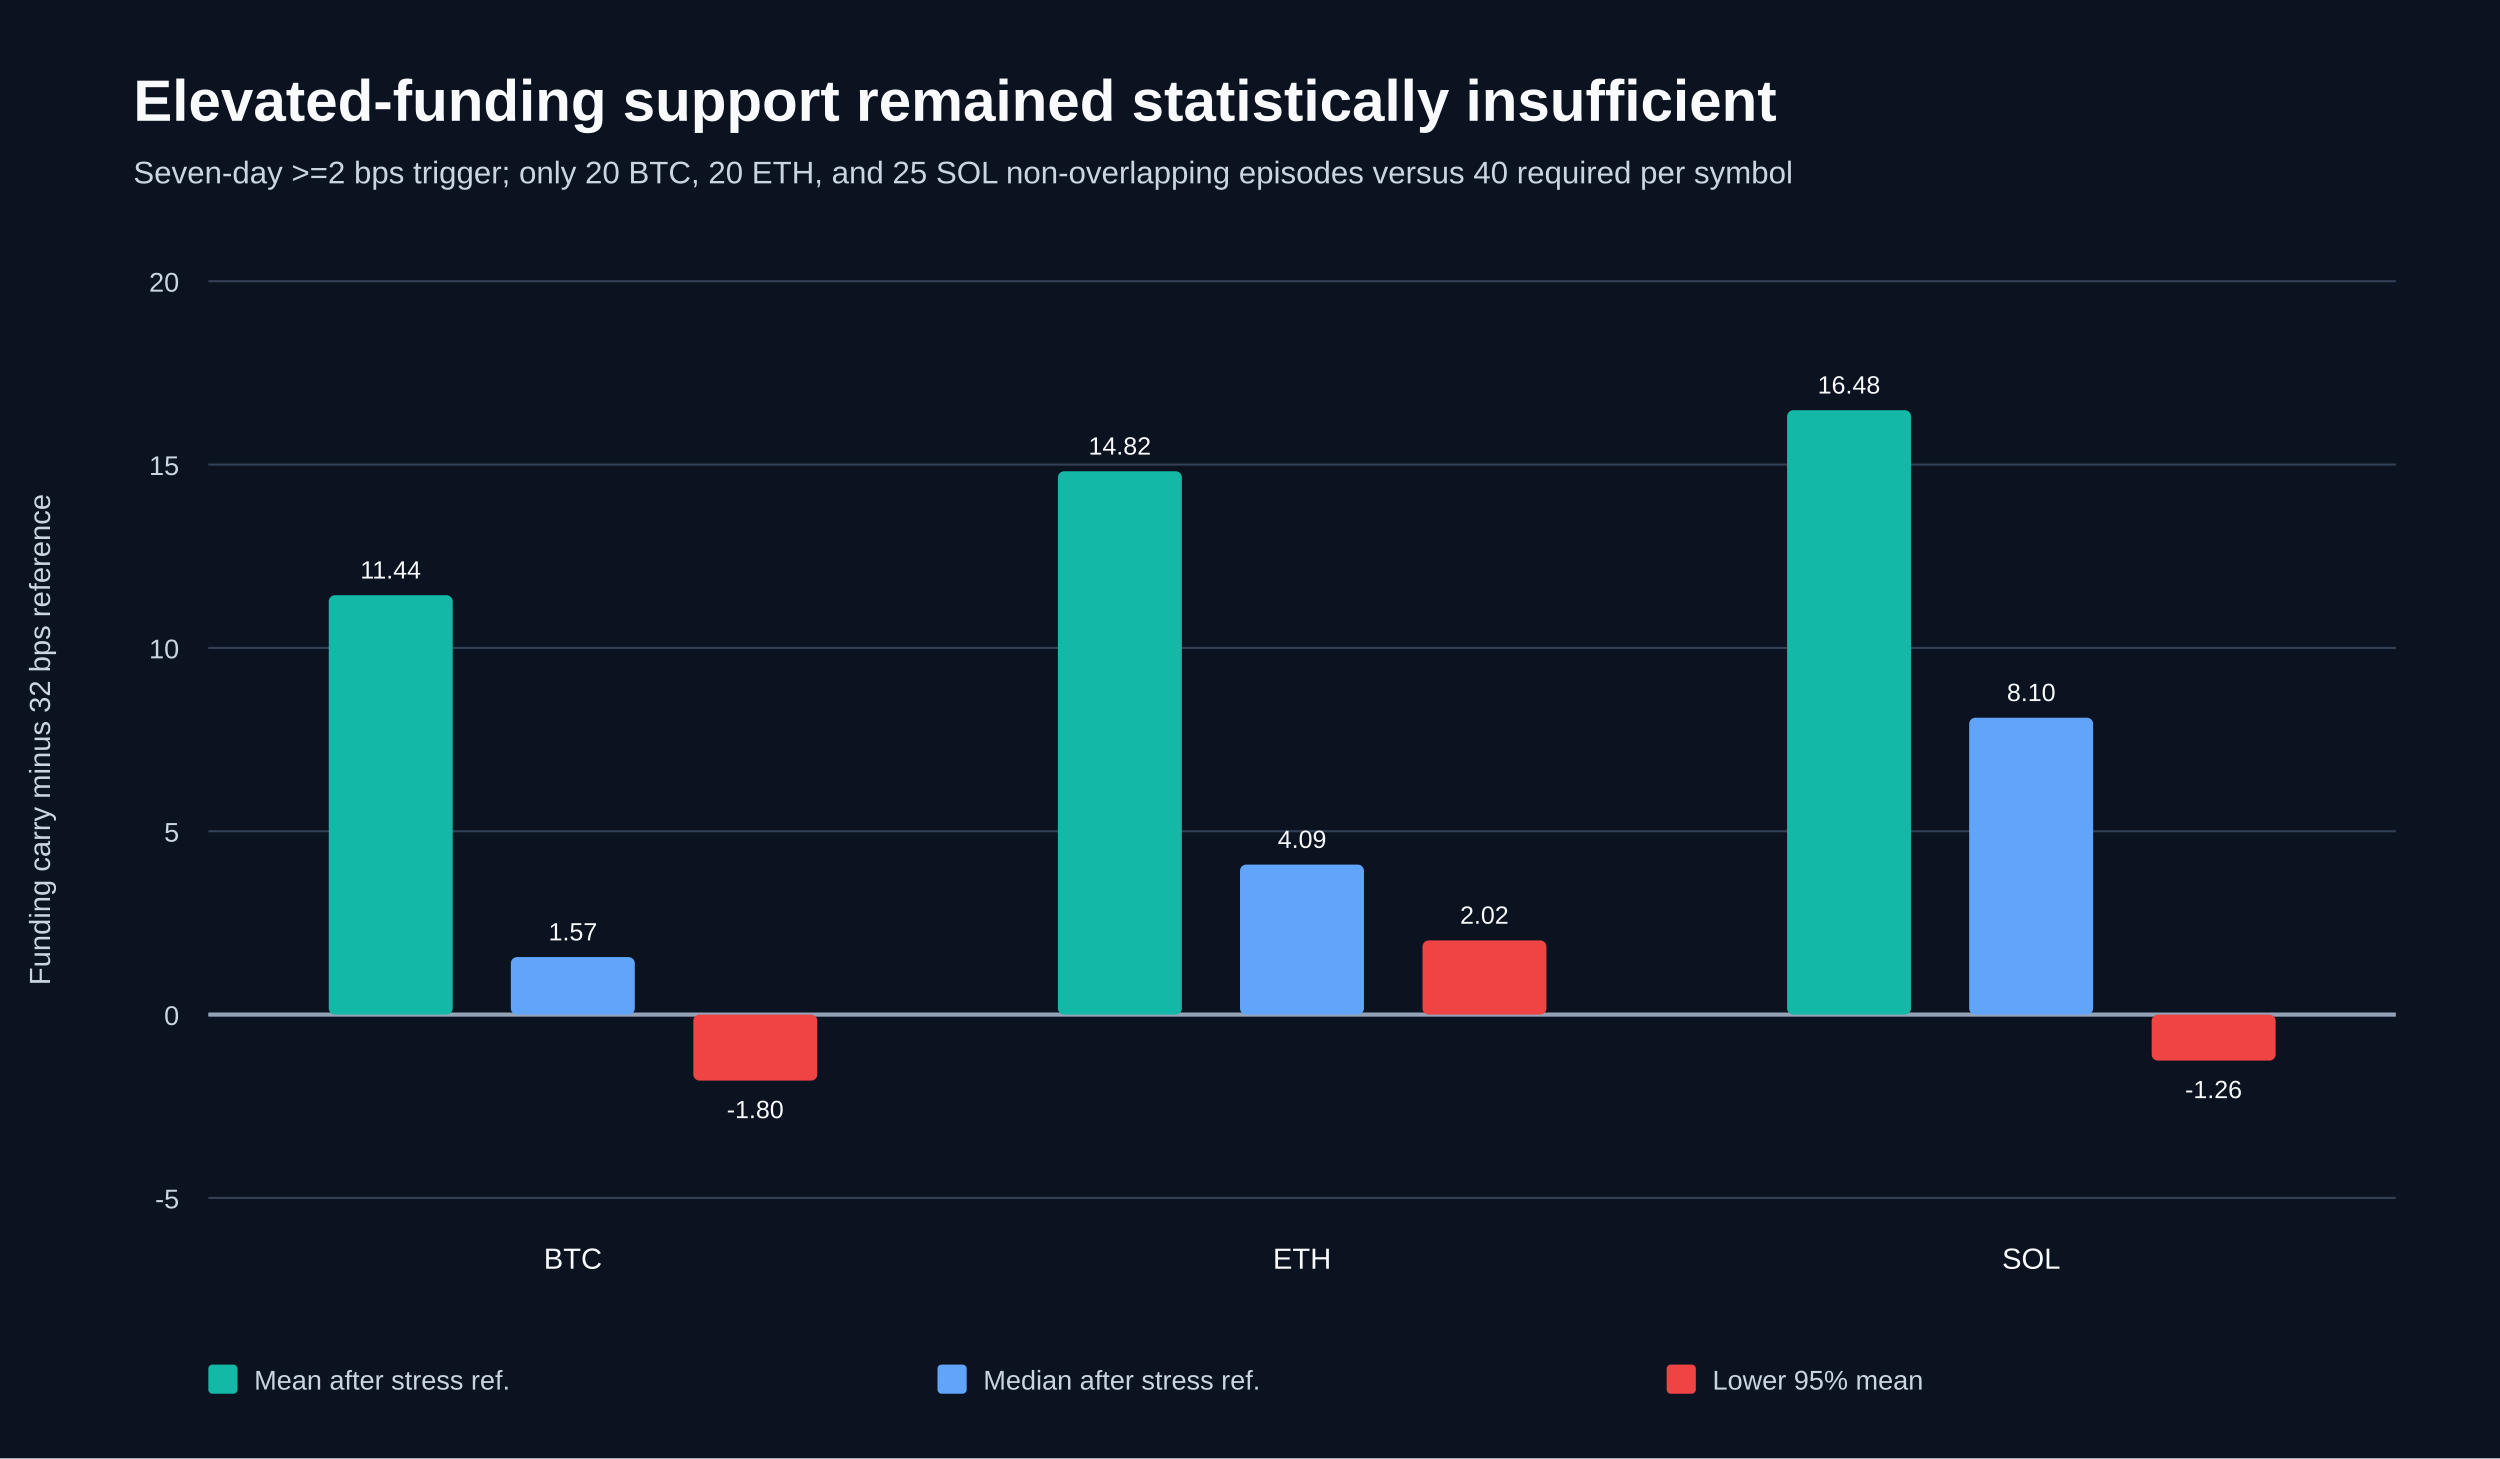
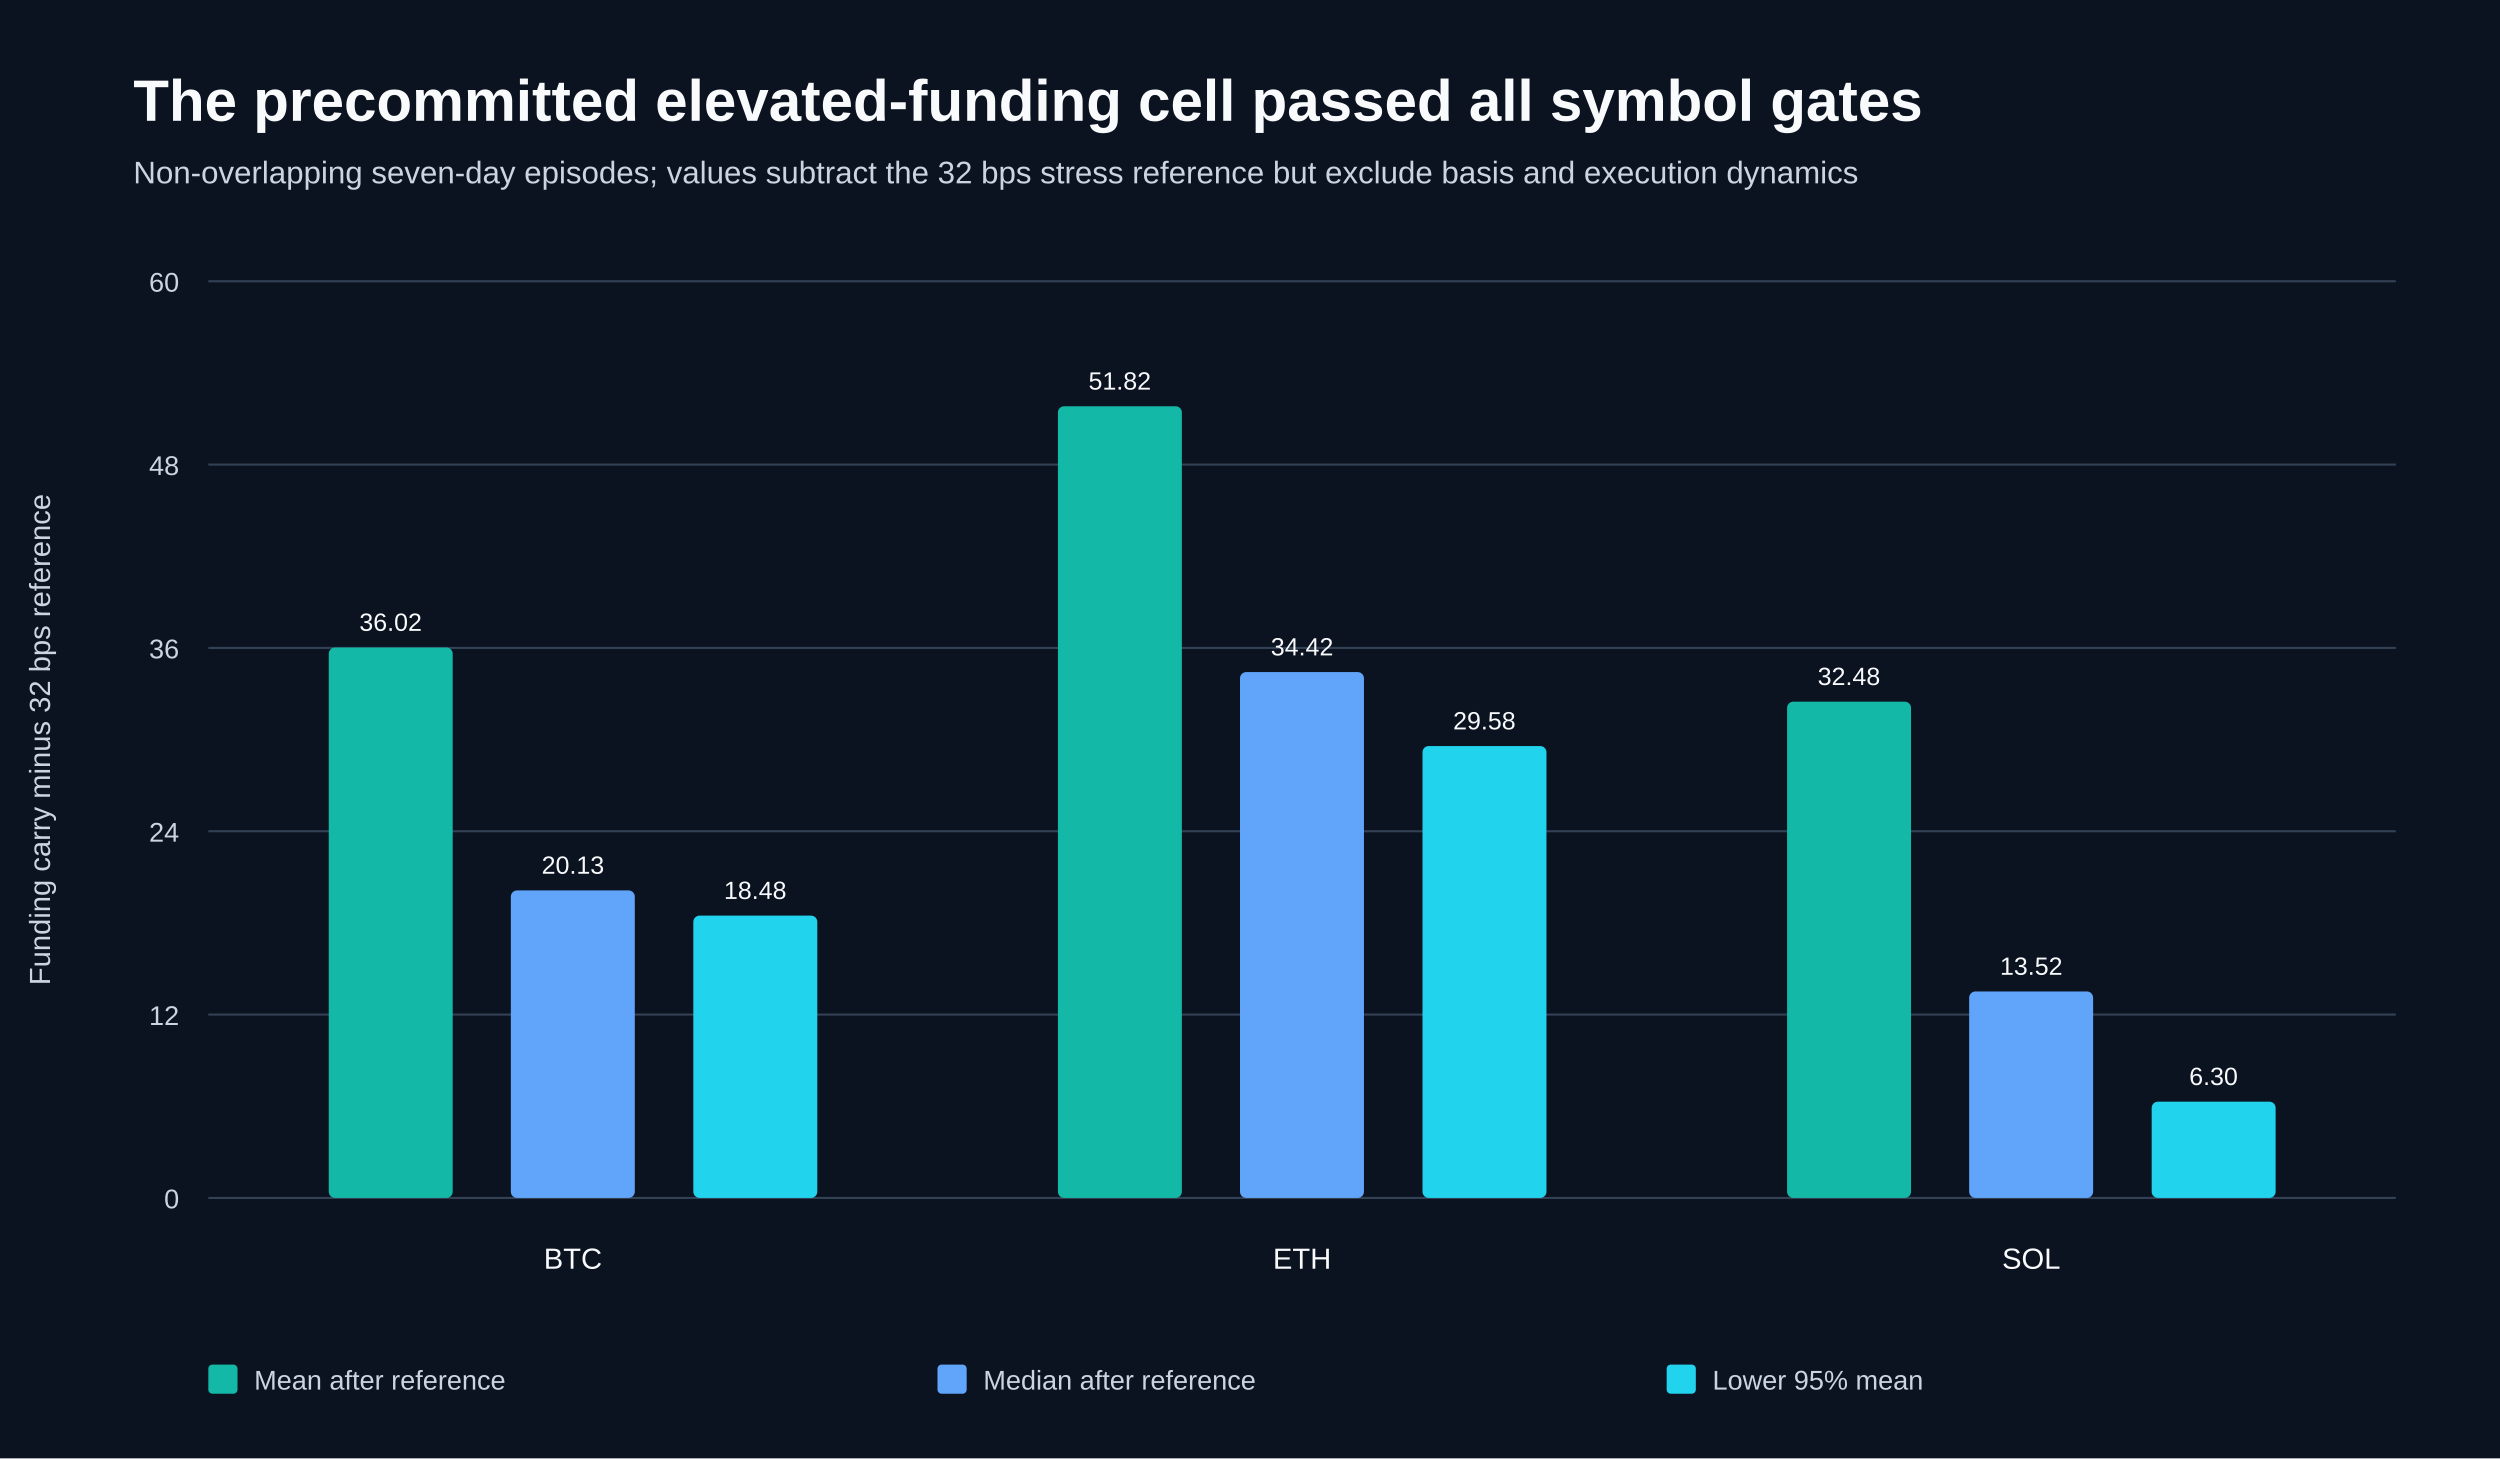
<svg xmlns="http://www.w3.org/2000/svg" width="1200" height="700" viewBox="0 0 1200 700" role="img">
  <rect width="1200" height="700" fill="#0b1220" />
-   <text x="64" y="58" fill="#f8fafc" font-family="Segoe UI,Arial,sans-serif" font-size="28" font-weight="700">Elevated-funding support remained statistically insufficient</text>
-   <text x="64" y="88" fill="#cbd5e1" font-family="Segoe UI,Arial,sans-serif" font-size="15">Seven-day &gt;=2 bps trigger; only 20 BTC, 20 ETH, and 25 SOL non-overlapping episodes versus 40 required per symbol</text>
+   <text x="64" y="58" fill="#f8fafc" font-family="Segoe UI,Arial,sans-serif" font-size="28" font-weight="700">The precommitted elevated-funding cell passed all symbol gates</text>
+   <text x="64" y="88" fill="#cbd5e1" font-family="Segoe UI,Arial,sans-serif" font-size="15">Non-overlapping seven-day episodes; values subtract the 32 bps stress reference but exclude basis and execution dynamics</text>
  <line x1="100" y1="575.0" x2="1150" y2="575.0" stroke="#334155" stroke-width="1" />
-   <text x="86" y="580.0" text-anchor="end" fill="#cbd5e1" font-family="Segoe UI,Arial,sans-serif" font-size="13">-5</text>
+   <text x="86" y="580.0" text-anchor="end" fill="#cbd5e1" font-family="Segoe UI,Arial,sans-serif" font-size="13">0</text>
  <line x1="100" y1="487.0" x2="1150" y2="487.0" stroke="#334155" stroke-width="1" />
-   <text x="86" y="492.0" text-anchor="end" fill="#cbd5e1" font-family="Segoe UI,Arial,sans-serif" font-size="13">0</text>
+   <text x="86" y="492.0" text-anchor="end" fill="#cbd5e1" font-family="Segoe UI,Arial,sans-serif" font-size="13">12</text>
  <line x1="100" y1="399.0" x2="1150" y2="399.0" stroke="#334155" stroke-width="1" />
-   <text x="86" y="404.0" text-anchor="end" fill="#cbd5e1" font-family="Segoe UI,Arial,sans-serif" font-size="13">5</text>
+   <text x="86" y="404.0" text-anchor="end" fill="#cbd5e1" font-family="Segoe UI,Arial,sans-serif" font-size="13">24</text>
  <line x1="100" y1="311.0" x2="1150" y2="311.0" stroke="#334155" stroke-width="1" />
-   <text x="86" y="316.0" text-anchor="end" fill="#cbd5e1" font-family="Segoe UI,Arial,sans-serif" font-size="13">10</text>
+   <text x="86" y="316.0" text-anchor="end" fill="#cbd5e1" font-family="Segoe UI,Arial,sans-serif" font-size="13">36</text>
  <line x1="100" y1="223.0" x2="1150" y2="223.0" stroke="#334155" stroke-width="1" />
-   <text x="86" y="228.0" text-anchor="end" fill="#cbd5e1" font-family="Segoe UI,Arial,sans-serif" font-size="13">15</text>
+   <text x="86" y="228.0" text-anchor="end" fill="#cbd5e1" font-family="Segoe UI,Arial,sans-serif" font-size="13">48</text>
  <line x1="100" y1="135.0" x2="1150" y2="135.0" stroke="#334155" stroke-width="1" />
-   <text x="86" y="140.0" text-anchor="end" fill="#cbd5e1" font-family="Segoe UI,Arial,sans-serif" font-size="13">20</text>
-   <line x1="100" y1="487.0" x2="1150" y2="487.0" stroke="#94a3b8" stroke-width="2" />
-   <rect x="157.8" y="285.7" width="59.5" height="201.3" rx="3" fill="#14b8a6" />
-   <text x="187.5" y="277.7" text-anchor="middle" fill="#f8fafc" font-family="Segoe UI,Arial,sans-serif" font-size="12">11.44</text>
-   <rect x="245.2" y="459.4" width="59.5" height="27.6" rx="3" fill="#60a5fa" />
-   <text x="275.0" y="451.4" text-anchor="middle" fill="#f8fafc" font-family="Segoe UI,Arial,sans-serif" font-size="12">1.57</text>
-   <rect x="332.8" y="487.0" width="59.5" height="31.7" rx="3" fill="#ef4444" />
-   <text x="362.5" y="536.7" text-anchor="middle" fill="#f8fafc" font-family="Segoe UI,Arial,sans-serif" font-size="12">-1.80</text>
+   <text x="86" y="140.0" text-anchor="end" fill="#cbd5e1" font-family="Segoe UI,Arial,sans-serif" font-size="13">60</text>
+   <rect x="157.8" y="310.8" width="59.5" height="264.2" rx="3" fill="#14b8a6" />
+   <text x="187.5" y="302.8" text-anchor="middle" fill="#f8fafc" font-family="Segoe UI,Arial,sans-serif" font-size="12">36.02</text>
+   <rect x="245.2" y="427.4" width="59.5" height="147.6" rx="3" fill="#60a5fa" />
+   <text x="275.0" y="419.4" text-anchor="middle" fill="#f8fafc" font-family="Segoe UI,Arial,sans-serif" font-size="12">20.13</text>
+   <rect x="332.8" y="439.5" width="59.5" height="135.5" rx="3" fill="#22d3ee" />
+   <text x="362.5" y="431.5" text-anchor="middle" fill="#f8fafc" font-family="Segoe UI,Arial,sans-serif" font-size="12">18.48</text>
  <text x="275.0" y="609" text-anchor="middle" fill="#f8fafc" font-family="Segoe UI,Arial,sans-serif" font-size="14">BTC</text>
-   <rect x="507.8" y="226.2" width="59.5" height="260.8" rx="3" fill="#14b8a6" />
-   <text x="537.5" y="218.2" text-anchor="middle" fill="#f8fafc" font-family="Segoe UI,Arial,sans-serif" font-size="12">14.82</text>
-   <rect x="595.2" y="415.0" width="59.5" height="72.0" rx="3" fill="#60a5fa" />
-   <text x="625.0" y="407.0" text-anchor="middle" fill="#f8fafc" font-family="Segoe UI,Arial,sans-serif" font-size="12">4.09</text>
-   <rect x="682.8" y="451.4" width="59.5" height="35.6" rx="3" fill="#ef4444" />
-   <text x="712.5" y="443.4" text-anchor="middle" fill="#f8fafc" font-family="Segoe UI,Arial,sans-serif" font-size="12">2.02</text>
+   <rect x="507.8" y="195.0" width="59.5" height="380.0" rx="3" fill="#14b8a6" />
+   <text x="537.5" y="187.0" text-anchor="middle" fill="#f8fafc" font-family="Segoe UI,Arial,sans-serif" font-size="12">51.82</text>
+   <rect x="595.2" y="322.6" width="59.5" height="252.4" rx="3" fill="#60a5fa" />
+   <text x="625.0" y="314.6" text-anchor="middle" fill="#f8fafc" font-family="Segoe UI,Arial,sans-serif" font-size="12">34.42</text>
+   <rect x="682.8" y="358.1" width="59.5" height="216.9" rx="3" fill="#22d3ee" />
+   <text x="712.5" y="350.1" text-anchor="middle" fill="#f8fafc" font-family="Segoe UI,Arial,sans-serif" font-size="12">29.58</text>
  <text x="625.0" y="609" text-anchor="middle" fill="#f8fafc" font-family="Segoe UI,Arial,sans-serif" font-size="14">ETH</text>
-   <rect x="857.8" y="196.9" width="59.5" height="290.1" rx="3" fill="#14b8a6" />
-   <text x="887.5" y="188.9" text-anchor="middle" fill="#f8fafc" font-family="Segoe UI,Arial,sans-serif" font-size="12">16.48</text>
-   <rect x="945.2" y="344.5" width="59.5" height="142.5" rx="3" fill="#60a5fa" />
-   <text x="975.0" y="336.5" text-anchor="middle" fill="#f8fafc" font-family="Segoe UI,Arial,sans-serif" font-size="12">8.10</text>
-   <rect x="1032.8" y="487.0" width="59.5" height="22.1" rx="3" fill="#ef4444" />
-   <text x="1062.5" y="527.1" text-anchor="middle" fill="#f8fafc" font-family="Segoe UI,Arial,sans-serif" font-size="12">-1.26</text>
+   <rect x="857.8" y="336.8" width="59.5" height="238.2" rx="3" fill="#14b8a6" />
+   <text x="887.5" y="328.8" text-anchor="middle" fill="#f8fafc" font-family="Segoe UI,Arial,sans-serif" font-size="12">32.48</text>
+   <rect x="945.2" y="475.9" width="59.5" height="99.1" rx="3" fill="#60a5fa" />
+   <text x="975.0" y="467.9" text-anchor="middle" fill="#f8fafc" font-family="Segoe UI,Arial,sans-serif" font-size="12">13.52</text>
+   <rect x="1032.8" y="528.8" width="59.5" height="46.2" rx="3" fill="#22d3ee" />
+   <text x="1062.5" y="520.8" text-anchor="middle" fill="#f8fafc" font-family="Segoe UI,Arial,sans-serif" font-size="12">6.30</text>
  <text x="975.0" y="609" text-anchor="middle" fill="#f8fafc" font-family="Segoe UI,Arial,sans-serif" font-size="14">SOL</text>
  <text transform="translate(24 355.0) rotate(-90)" text-anchor="middle" fill="#cbd5e1" font-family="Segoe UI,Arial,sans-serif" font-size="14">Funding carry minus 32 bps reference</text>
  <rect x="100.0" y="655" width="14" height="14" rx="2" fill="#14b8a6" />
-   <text x="122.0" y="667" fill="#cbd5e1" font-family="Segoe UI,Arial,sans-serif" font-size="13">Mean after stress ref.</text>
+   <text x="122.0" y="667" fill="#cbd5e1" font-family="Segoe UI,Arial,sans-serif" font-size="13">Mean after reference</text>
  <rect x="450.0" y="655" width="14" height="14" rx="2" fill="#60a5fa" />
-   <text x="472.0" y="667" fill="#cbd5e1" font-family="Segoe UI,Arial,sans-serif" font-size="13">Median after stress ref.</text>
-   <rect x="800.0" y="655" width="14" height="14" rx="2" fill="#ef4444" />
+   <text x="472.0" y="667" fill="#cbd5e1" font-family="Segoe UI,Arial,sans-serif" font-size="13">Median after reference</text>
+   <rect x="800.0" y="655" width="14" height="14" rx="2" fill="#22d3ee" />
  <text x="822.0" y="667" fill="#cbd5e1" font-family="Segoe UI,Arial,sans-serif" font-size="13">Lower 95% mean</text>
</svg>
